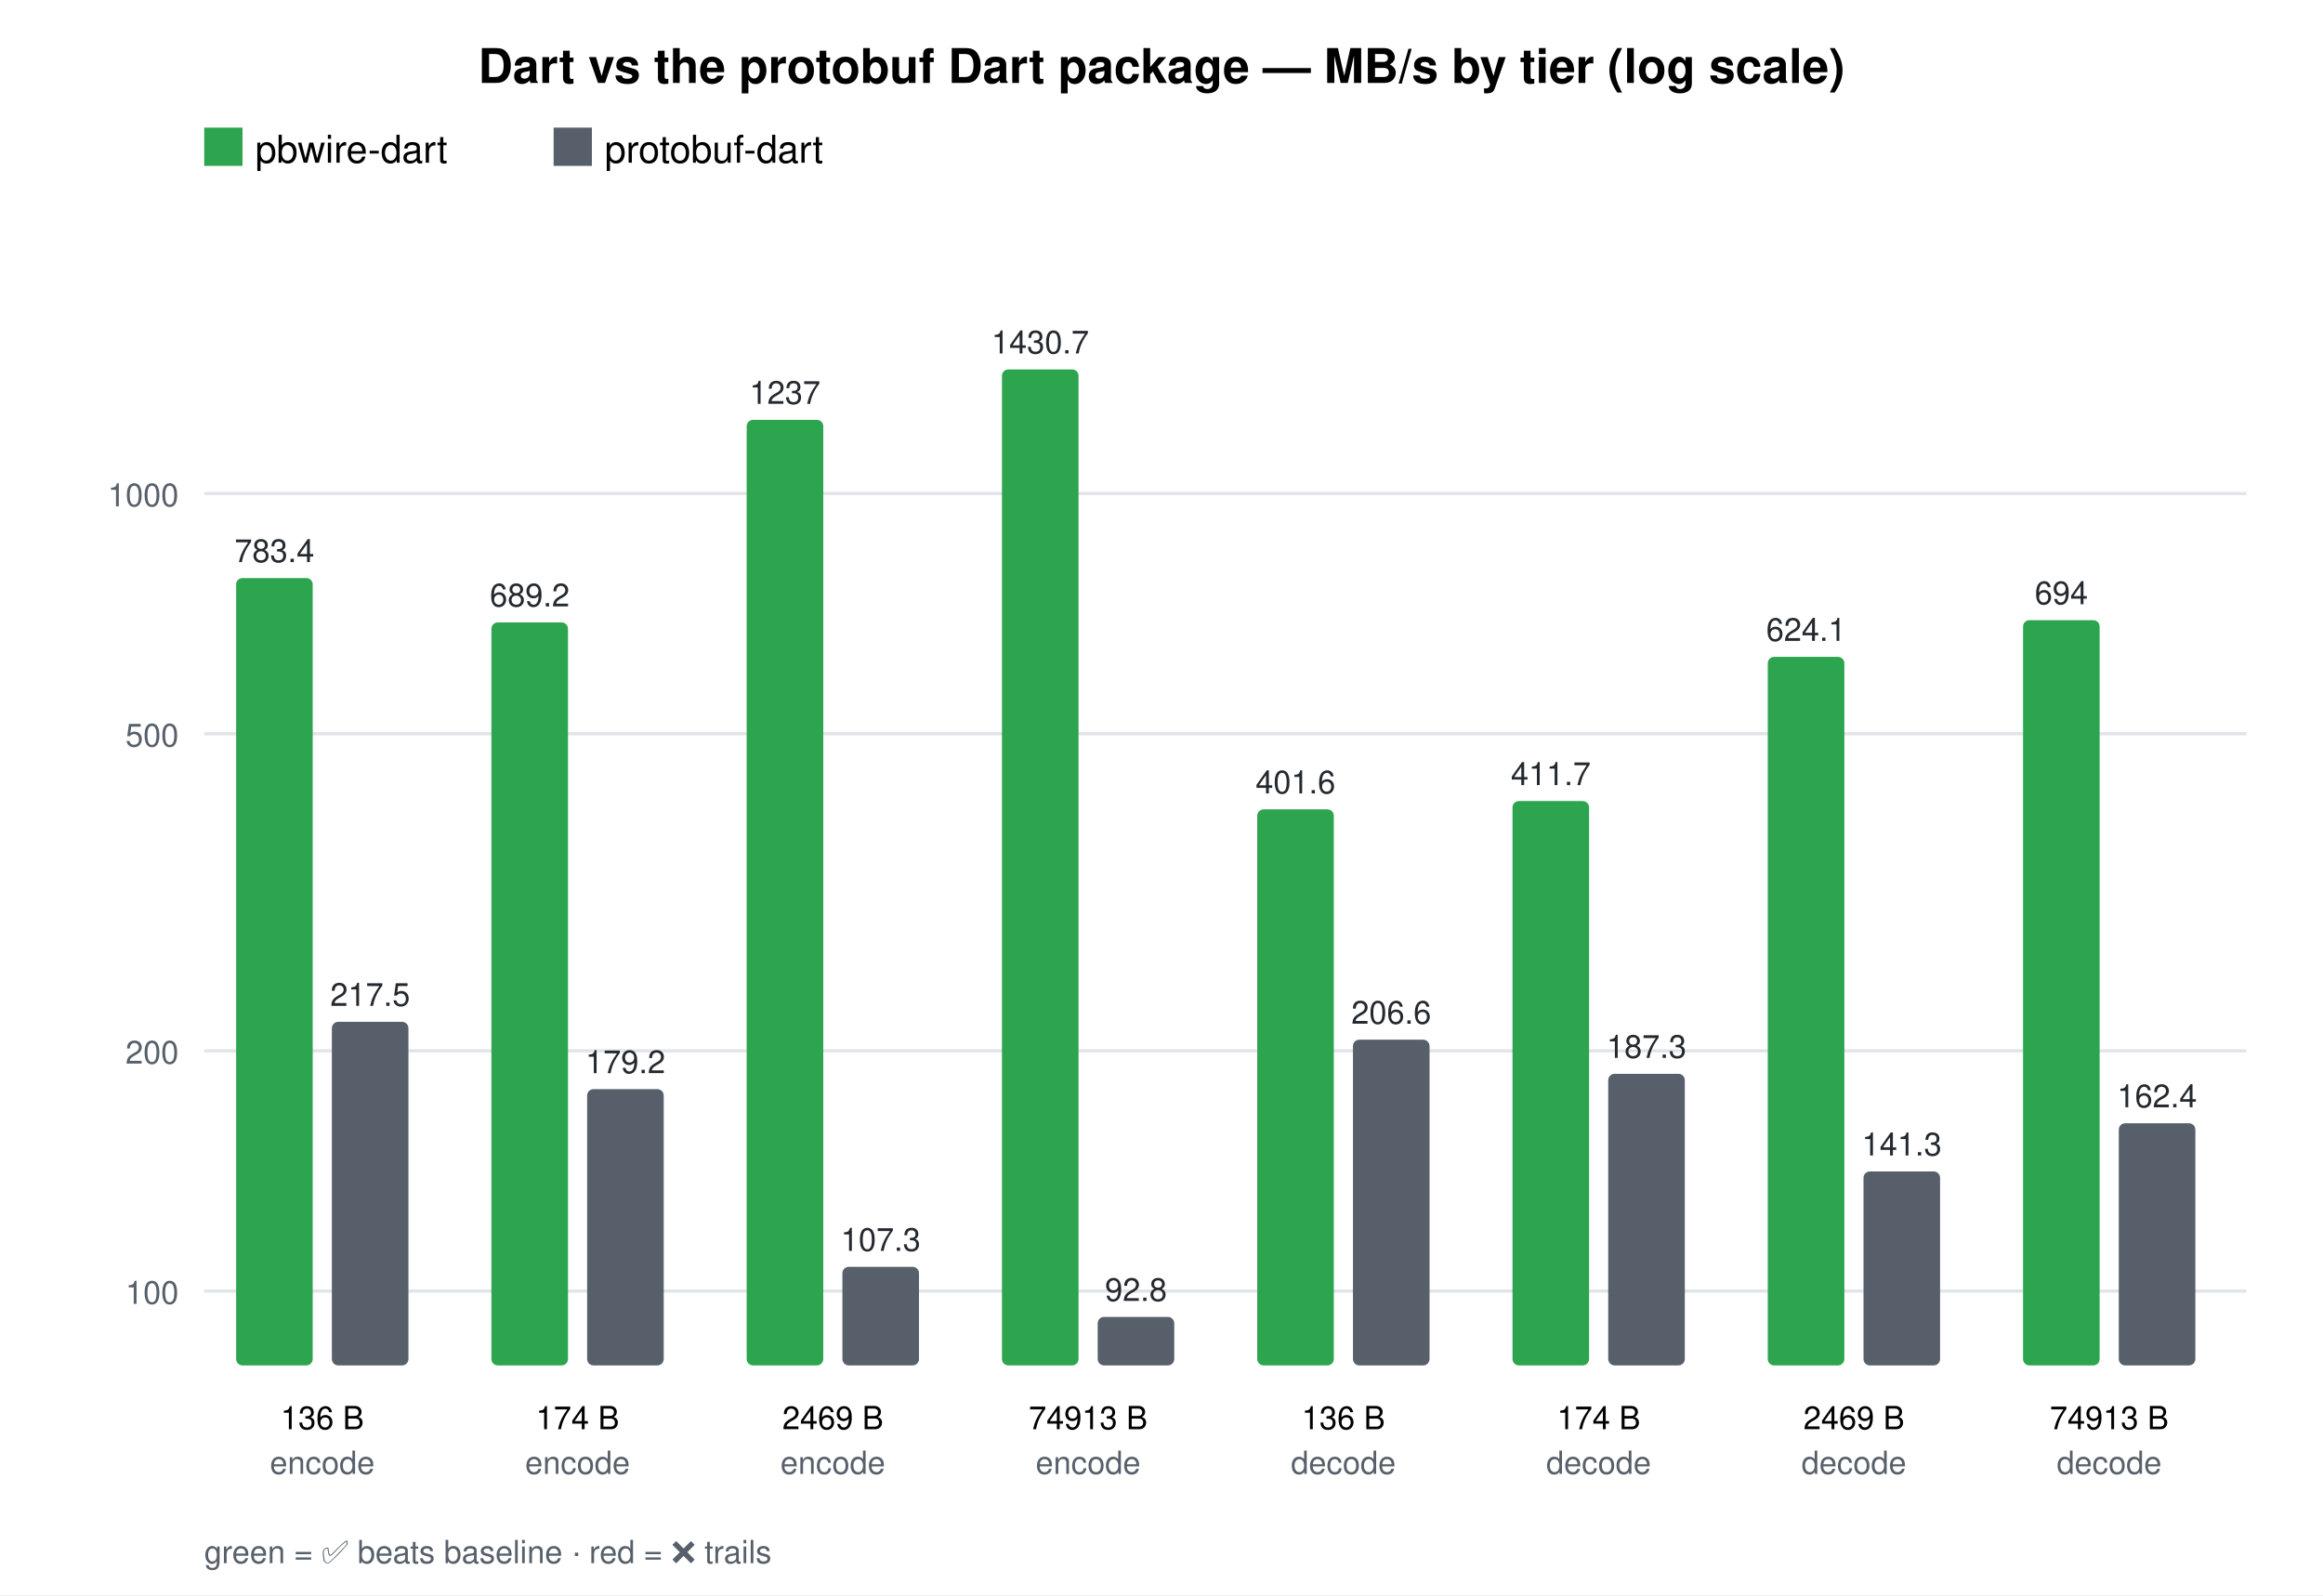
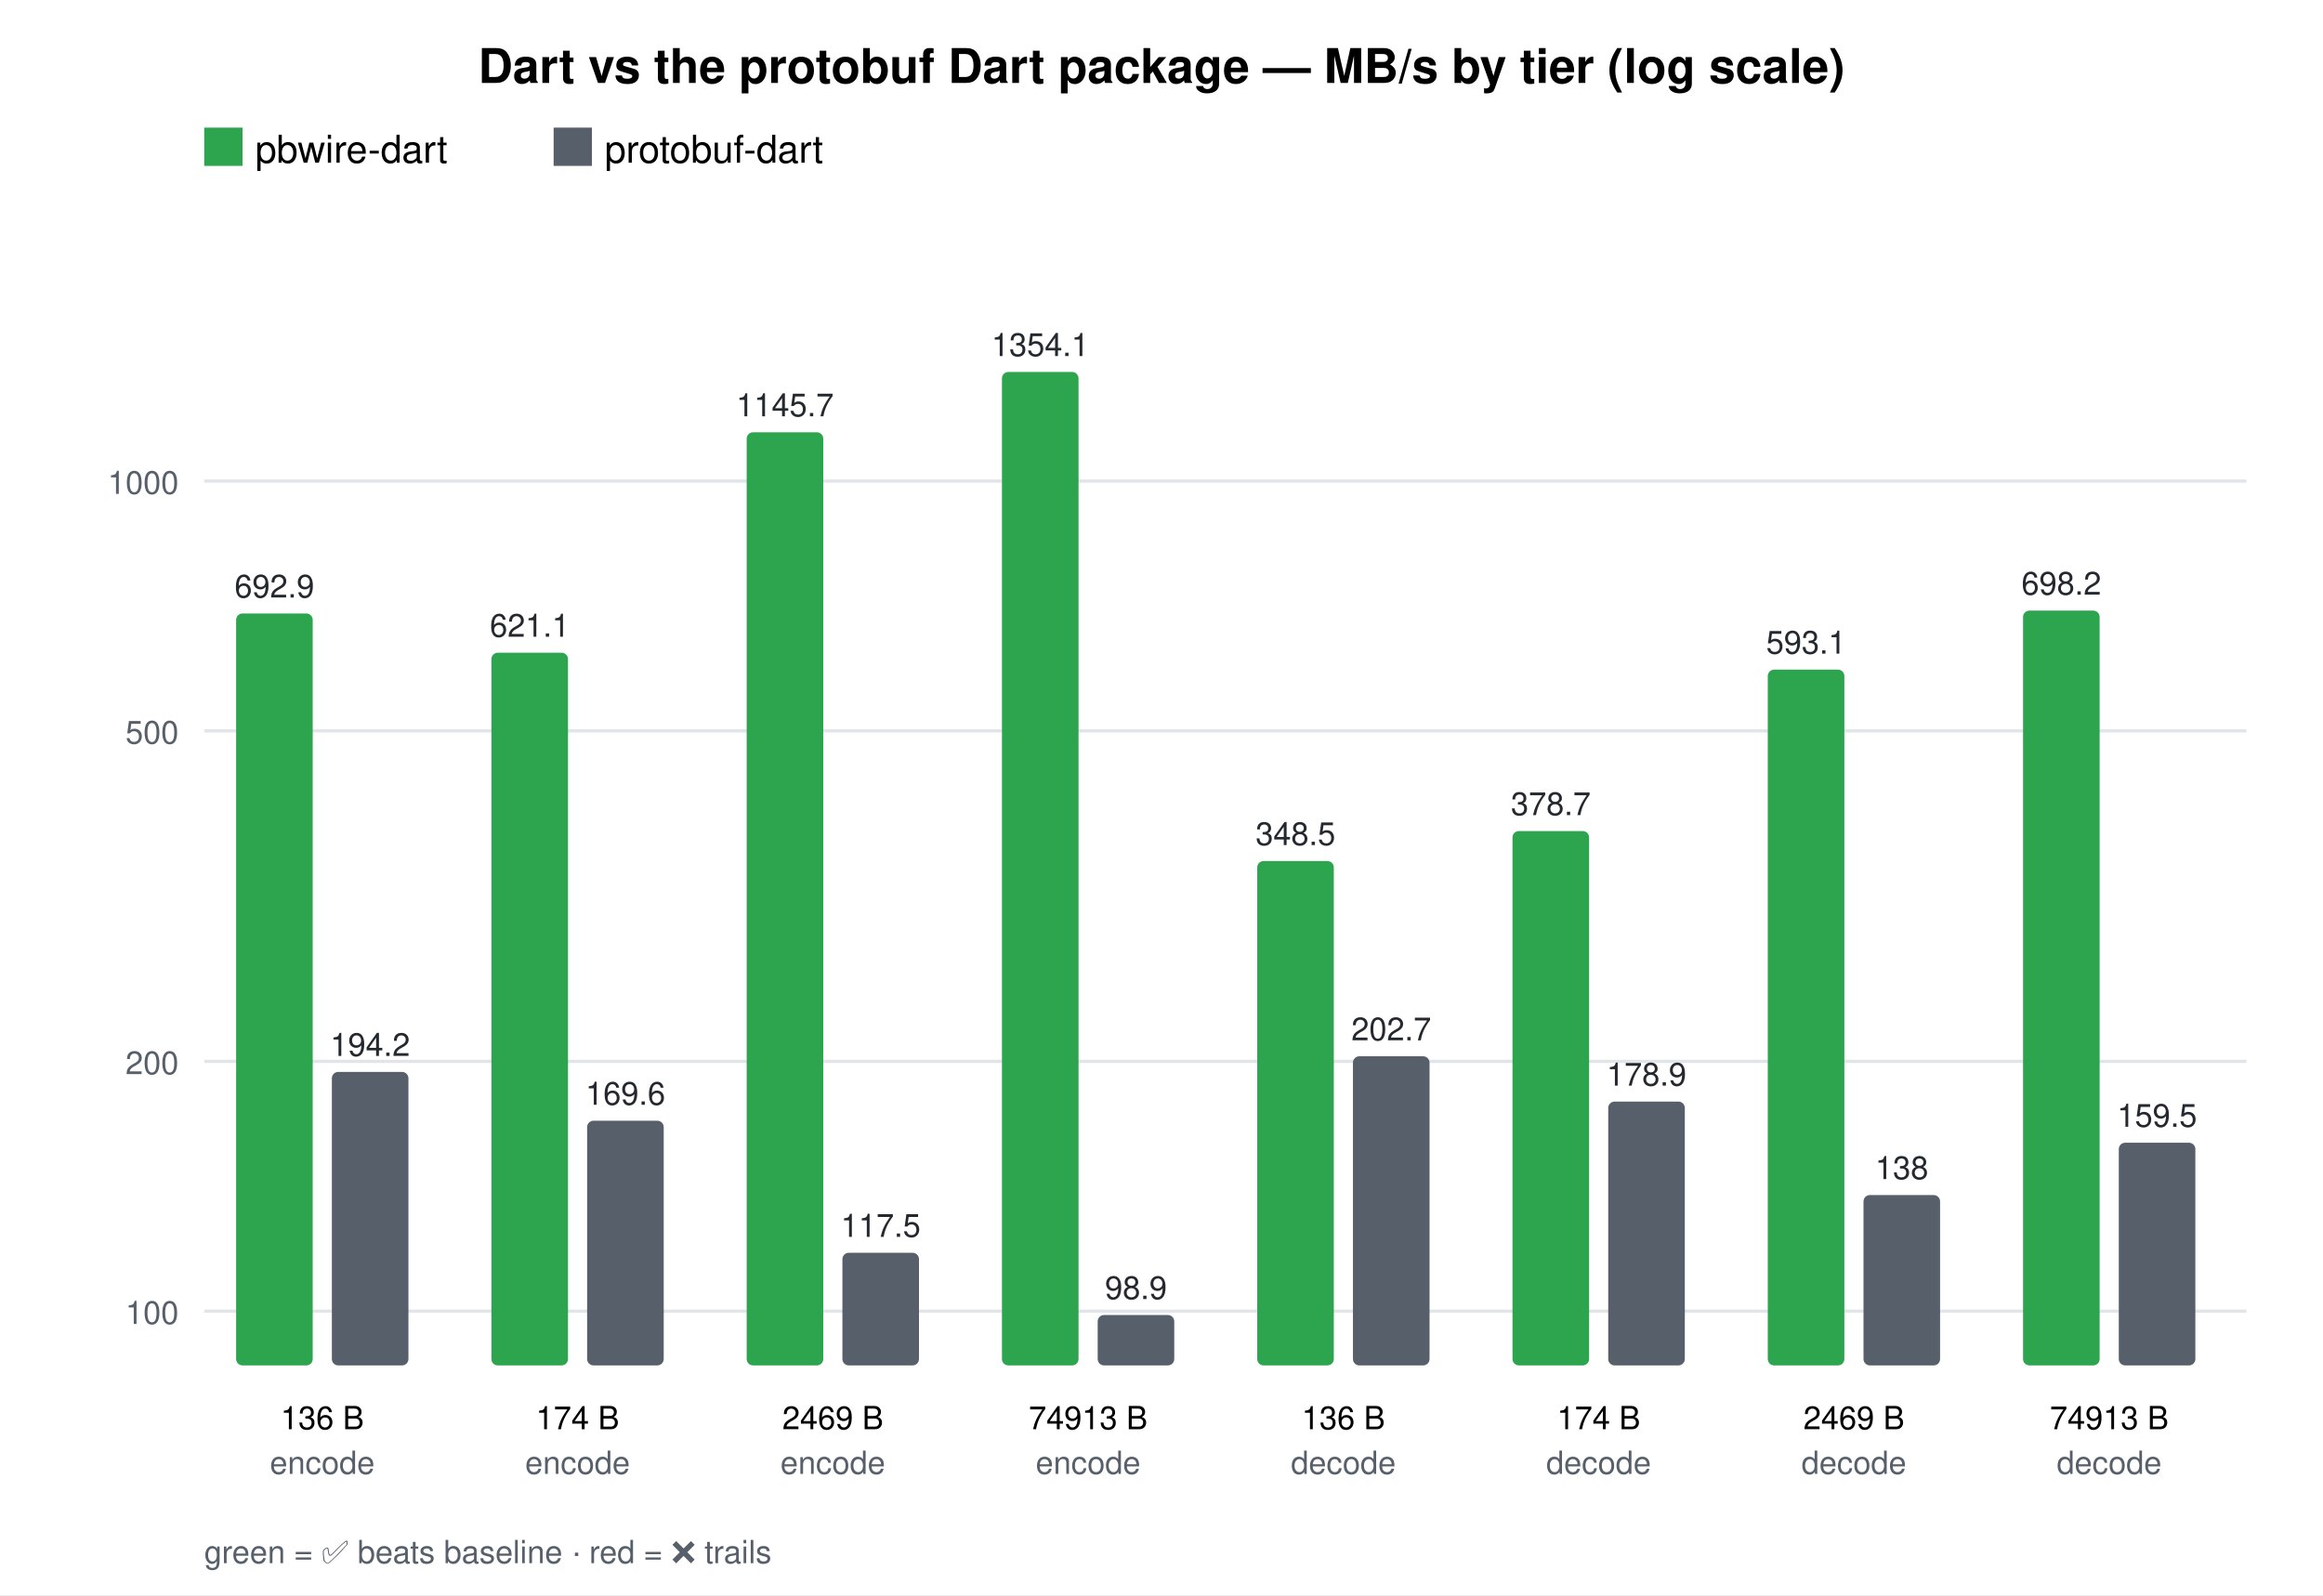
<svg xmlns="http://www.w3.org/2000/svg" width="728" height="500" font-family="Helvetica, Arial, sans-serif">
  <rect width="728" height="500" fill="#ffffff" />
  <text x="364.0" y="26" text-anchor="middle" font-size="15" font-weight="bold">Dart vs the protobuf Dart package — MB/s by tier (log scale)</text>
  <rect x="64" y="40" width="12" height="12" fill="#2da44e" />
  <text x="80" y="51" font-size="12">pbwire-dart</text>
  <rect x="173.5" y="40" width="12" height="12" fill="#57606a" />
  <text x="189.5" y="51" font-size="12">protobuf-dart</text>
-   <line x1="64" y1="404.7" x2="704" y2="404.7" stroke="#e1e4e8" />
-   <text x="56" y="408.7" text-anchor="end" font-size="10" fill="#57606a">100</text>
-   <line x1="64" y1="329.4" x2="704" y2="329.4" stroke="#e1e4e8" />
-   <text x="56" y="333.4" text-anchor="end" font-size="10" fill="#57606a">200</text>
-   <line x1="64" y1="230.0" x2="704" y2="230.0" stroke="#e1e4e8" />
-   <text x="56" y="234.0" text-anchor="end" font-size="10" fill="#57606a">500</text>
-   <line x1="64" y1="154.7" x2="704" y2="154.7" stroke="#e1e4e8" />
-   <text x="56" y="158.7" text-anchor="end" font-size="10" fill="#57606a">1000</text>
+   <line x1="64" y1="411.0" x2="704" y2="411.0" stroke="#e1e4e8" />
+   <text x="56" y="415.0" text-anchor="end" font-size="10" fill="#57606a">100</text>
+   <line x1="64" y1="332.7" x2="704" y2="332.7" stroke="#e1e4e8" />
+   <text x="56" y="336.7" text-anchor="end" font-size="10" fill="#57606a">200</text>
+   <line x1="64" y1="229.1" x2="704" y2="229.1" stroke="#e1e4e8" />
+   <text x="56" y="233.1" text-anchor="end" font-size="10" fill="#57606a">500</text>
+   <line x1="64" y1="150.8" x2="704" y2="150.8" stroke="#e1e4e8" />
+   <text x="56" y="154.8" text-anchor="end" font-size="10" fill="#57606a">1000</text>
  <text x="101.0" y="448" text-anchor="middle" font-size="10">136 B</text>
  <text x="101.0" y="462" text-anchor="middle" font-size="10" fill="#57606a">encode</text>
-   <rect x="74.0" y="181.2" width="24" height="246.8" rx="2" fill="#2da44e" />
-   <text x="86.0" y="176.2" text-anchor="middle" font-size="10" fill="#24292f">783.4</text>
-   <rect x="104.0" y="320.3" width="24" height="107.7" rx="2" fill="#57606a" />
-   <text x="116.0" y="315.3" text-anchor="middle" font-size="10" fill="#24292f">217.5</text>
+   <rect x="74.0" y="192.3" width="24" height="235.7" rx="2" fill="#2da44e" />
+   <text x="86.0" y="187.3" text-anchor="middle" font-size="10" fill="#24292f">692.9</text>
+   <rect x="104.0" y="336.0" width="24" height="92.0" rx="2" fill="#57606a" />
+   <text x="116.0" y="331.0" text-anchor="middle" font-size="10" fill="#24292f">194.2</text>
  <text x="181.0" y="448" text-anchor="middle" font-size="10">174 B</text>
  <text x="181.0" y="462" text-anchor="middle" font-size="10" fill="#57606a">encode</text>
-   <rect x="154.0" y="195.1" width="24" height="232.9" rx="2" fill="#2da44e" />
-   <text x="166.0" y="190.1" text-anchor="middle" font-size="10" fill="#24292f">689.2</text>
-   <rect x="184.0" y="341.4" width="24" height="86.6" rx="2" fill="#57606a" />
-   <text x="196.0" y="336.4" text-anchor="middle" font-size="10" fill="#24292f">179.2</text>
+   <rect x="154.0" y="204.6" width="24" height="223.4" rx="2" fill="#2da44e" />
+   <text x="166.0" y="199.6" text-anchor="middle" font-size="10" fill="#24292f">621.1</text>
+   <rect x="184.0" y="351.3" width="24" height="76.7" rx="2" fill="#57606a" />
+   <text x="196.0" y="346.3" text-anchor="middle" font-size="10" fill="#24292f">169.6</text>
  <text x="261.0" y="448" text-anchor="middle" font-size="10">2469 B</text>
  <text x="261.0" y="462" text-anchor="middle" font-size="10" fill="#57606a">encode</text>
-   <rect x="234.0" y="131.6" width="24" height="296.4" rx="2" fill="#2da44e" />
-   <text x="246.0" y="126.6" text-anchor="middle" font-size="10" fill="#24292f">1237</text>
-   <rect x="264.0" y="397.1" width="24" height="30.9" rx="2" fill="#57606a" />
-   <text x="276.0" y="392.1" text-anchor="middle" font-size="10" fill="#24292f">107.3</text>
+   <rect x="234.0" y="135.5" width="24" height="292.5" rx="2" fill="#2da44e" />
+   <text x="246.0" y="130.5" text-anchor="middle" font-size="10" fill="#24292f">1145.7</text>
+   <rect x="264.0" y="392.7" width="24" height="35.3" rx="2" fill="#57606a" />
+   <text x="276.0" y="387.7" text-anchor="middle" font-size="10" fill="#24292f">117.5</text>
  <text x="341.0" y="448" text-anchor="middle" font-size="10">74913 B</text>
  <text x="341.0" y="462" text-anchor="middle" font-size="10" fill="#57606a">encode</text>
-   <rect x="314.0" y="115.8" width="24" height="312.2" rx="2" fill="#2da44e" />
-   <text x="326.0" y="110.8" text-anchor="middle" font-size="10" fill="#24292f">1430.7</text>
-   <rect x="344.0" y="412.8" width="24" height="15.2" rx="2" fill="#57606a" />
-   <text x="356.0" y="407.8" text-anchor="middle" font-size="10" fill="#24292f">92.8</text>
+   <rect x="314.0" y="116.6" width="24" height="311.4" rx="2" fill="#2da44e" />
+   <text x="326.0" y="111.6" text-anchor="middle" font-size="10" fill="#24292f">1354.1</text>
+   <rect x="344.0" y="412.2" width="24" height="15.8" rx="2" fill="#57606a" />
+   <text x="356.0" y="407.2" text-anchor="middle" font-size="10" fill="#24292f">98.9</text>
  <text x="421.0" y="448" text-anchor="middle" font-size="10">136 B</text>
  <text x="421.0" y="462" text-anchor="middle" font-size="10" fill="#57606a">decode</text>
-   <rect x="394.0" y="253.7" width="24" height="174.3" rx="2" fill="#2da44e" />
-   <text x="406.0" y="248.7" text-anchor="middle" font-size="10" fill="#24292f">401.6</text>
-   <rect x="424.0" y="325.9" width="24" height="102.1" rx="2" fill="#57606a" />
-   <text x="436.0" y="320.9" text-anchor="middle" font-size="10" fill="#24292f">206.6</text>
+   <rect x="394.0" y="269.9" width="24" height="158.1" rx="2" fill="#2da44e" />
+   <text x="406.0" y="264.9" text-anchor="middle" font-size="10" fill="#24292f">348.5</text>
+   <rect x="424.0" y="331.1" width="24" height="96.9" rx="2" fill="#57606a" />
+   <text x="436.0" y="326.1" text-anchor="middle" font-size="10" fill="#24292f">202.7</text>
  <text x="501.0" y="448" text-anchor="middle" font-size="10">174 B</text>
  <text x="501.0" y="462" text-anchor="middle" font-size="10" fill="#57606a">decode</text>
-   <rect x="474.0" y="251.1" width="24" height="176.9" rx="2" fill="#2da44e" />
-   <text x="486.0" y="246.1" text-anchor="middle" font-size="10" fill="#24292f">411.7</text>
-   <rect x="504.0" y="336.6" width="24" height="91.4" rx="2" fill="#57606a" />
-   <text x="516.0" y="331.6" text-anchor="middle" font-size="10" fill="#24292f">187.3</text>
+   <rect x="474.0" y="260.5" width="24" height="167.5" rx="2" fill="#2da44e" />
+   <text x="486.0" y="255.5" text-anchor="middle" font-size="10" fill="#24292f">378.7</text>
+   <rect x="504.0" y="345.3" width="24" height="82.7" rx="2" fill="#57606a" />
+   <text x="516.0" y="340.3" text-anchor="middle" font-size="10" fill="#24292f">178.9</text>
  <text x="581.0" y="448" text-anchor="middle" font-size="10">2469 B</text>
  <text x="581.0" y="462" text-anchor="middle" font-size="10" fill="#57606a">decode</text>
-   <rect x="554.0" y="205.9" width="24" height="222.1" rx="2" fill="#2da44e" />
-   <text x="566.0" y="200.9" text-anchor="middle" font-size="10" fill="#24292f">624.1</text>
-   <rect x="584.0" y="367.2" width="24" height="60.8" rx="2" fill="#57606a" />
-   <text x="596.0" y="362.2" text-anchor="middle" font-size="10" fill="#24292f">141.3</text>
+   <rect x="554.0" y="209.9" width="24" height="218.1" rx="2" fill="#2da44e" />
+   <text x="566.0" y="204.9" text-anchor="middle" font-size="10" fill="#24292f">593.1</text>
+   <rect x="584.0" y="374.6" width="24" height="53.4" rx="2" fill="#57606a" />
+   <text x="596.0" y="369.6" text-anchor="middle" font-size="10" fill="#24292f">138</text>
  <text x="661.0" y="448" text-anchor="middle" font-size="10">74913 B</text>
  <text x="661.0" y="462" text-anchor="middle" font-size="10" fill="#57606a">decode</text>
-   <rect x="634.0" y="194.4" width="24" height="233.6" rx="2" fill="#2da44e" />
-   <text x="646.0" y="189.4" text-anchor="middle" font-size="10" fill="#24292f">694</text>
-   <rect x="664.0" y="352.1" width="24" height="75.9" rx="2" fill="#57606a" />
-   <text x="676.0" y="347.1" text-anchor="middle" font-size="10" fill="#24292f">162.4</text>
+   <rect x="634.0" y="191.4" width="24" height="236.6" rx="2" fill="#2da44e" />
+   <text x="646.0" y="186.4" text-anchor="middle" font-size="10" fill="#24292f">698.2</text>
+   <rect x="664.0" y="358.2" width="24" height="69.8" rx="2" fill="#57606a" />
+   <text x="676.0" y="353.2" text-anchor="middle" font-size="10" fill="#24292f">159.5</text>
  <text x="64" y="490" font-size="10" fill="#57606a">green = ✅ beats baseline · red = ❌ trails</text>
</svg>
